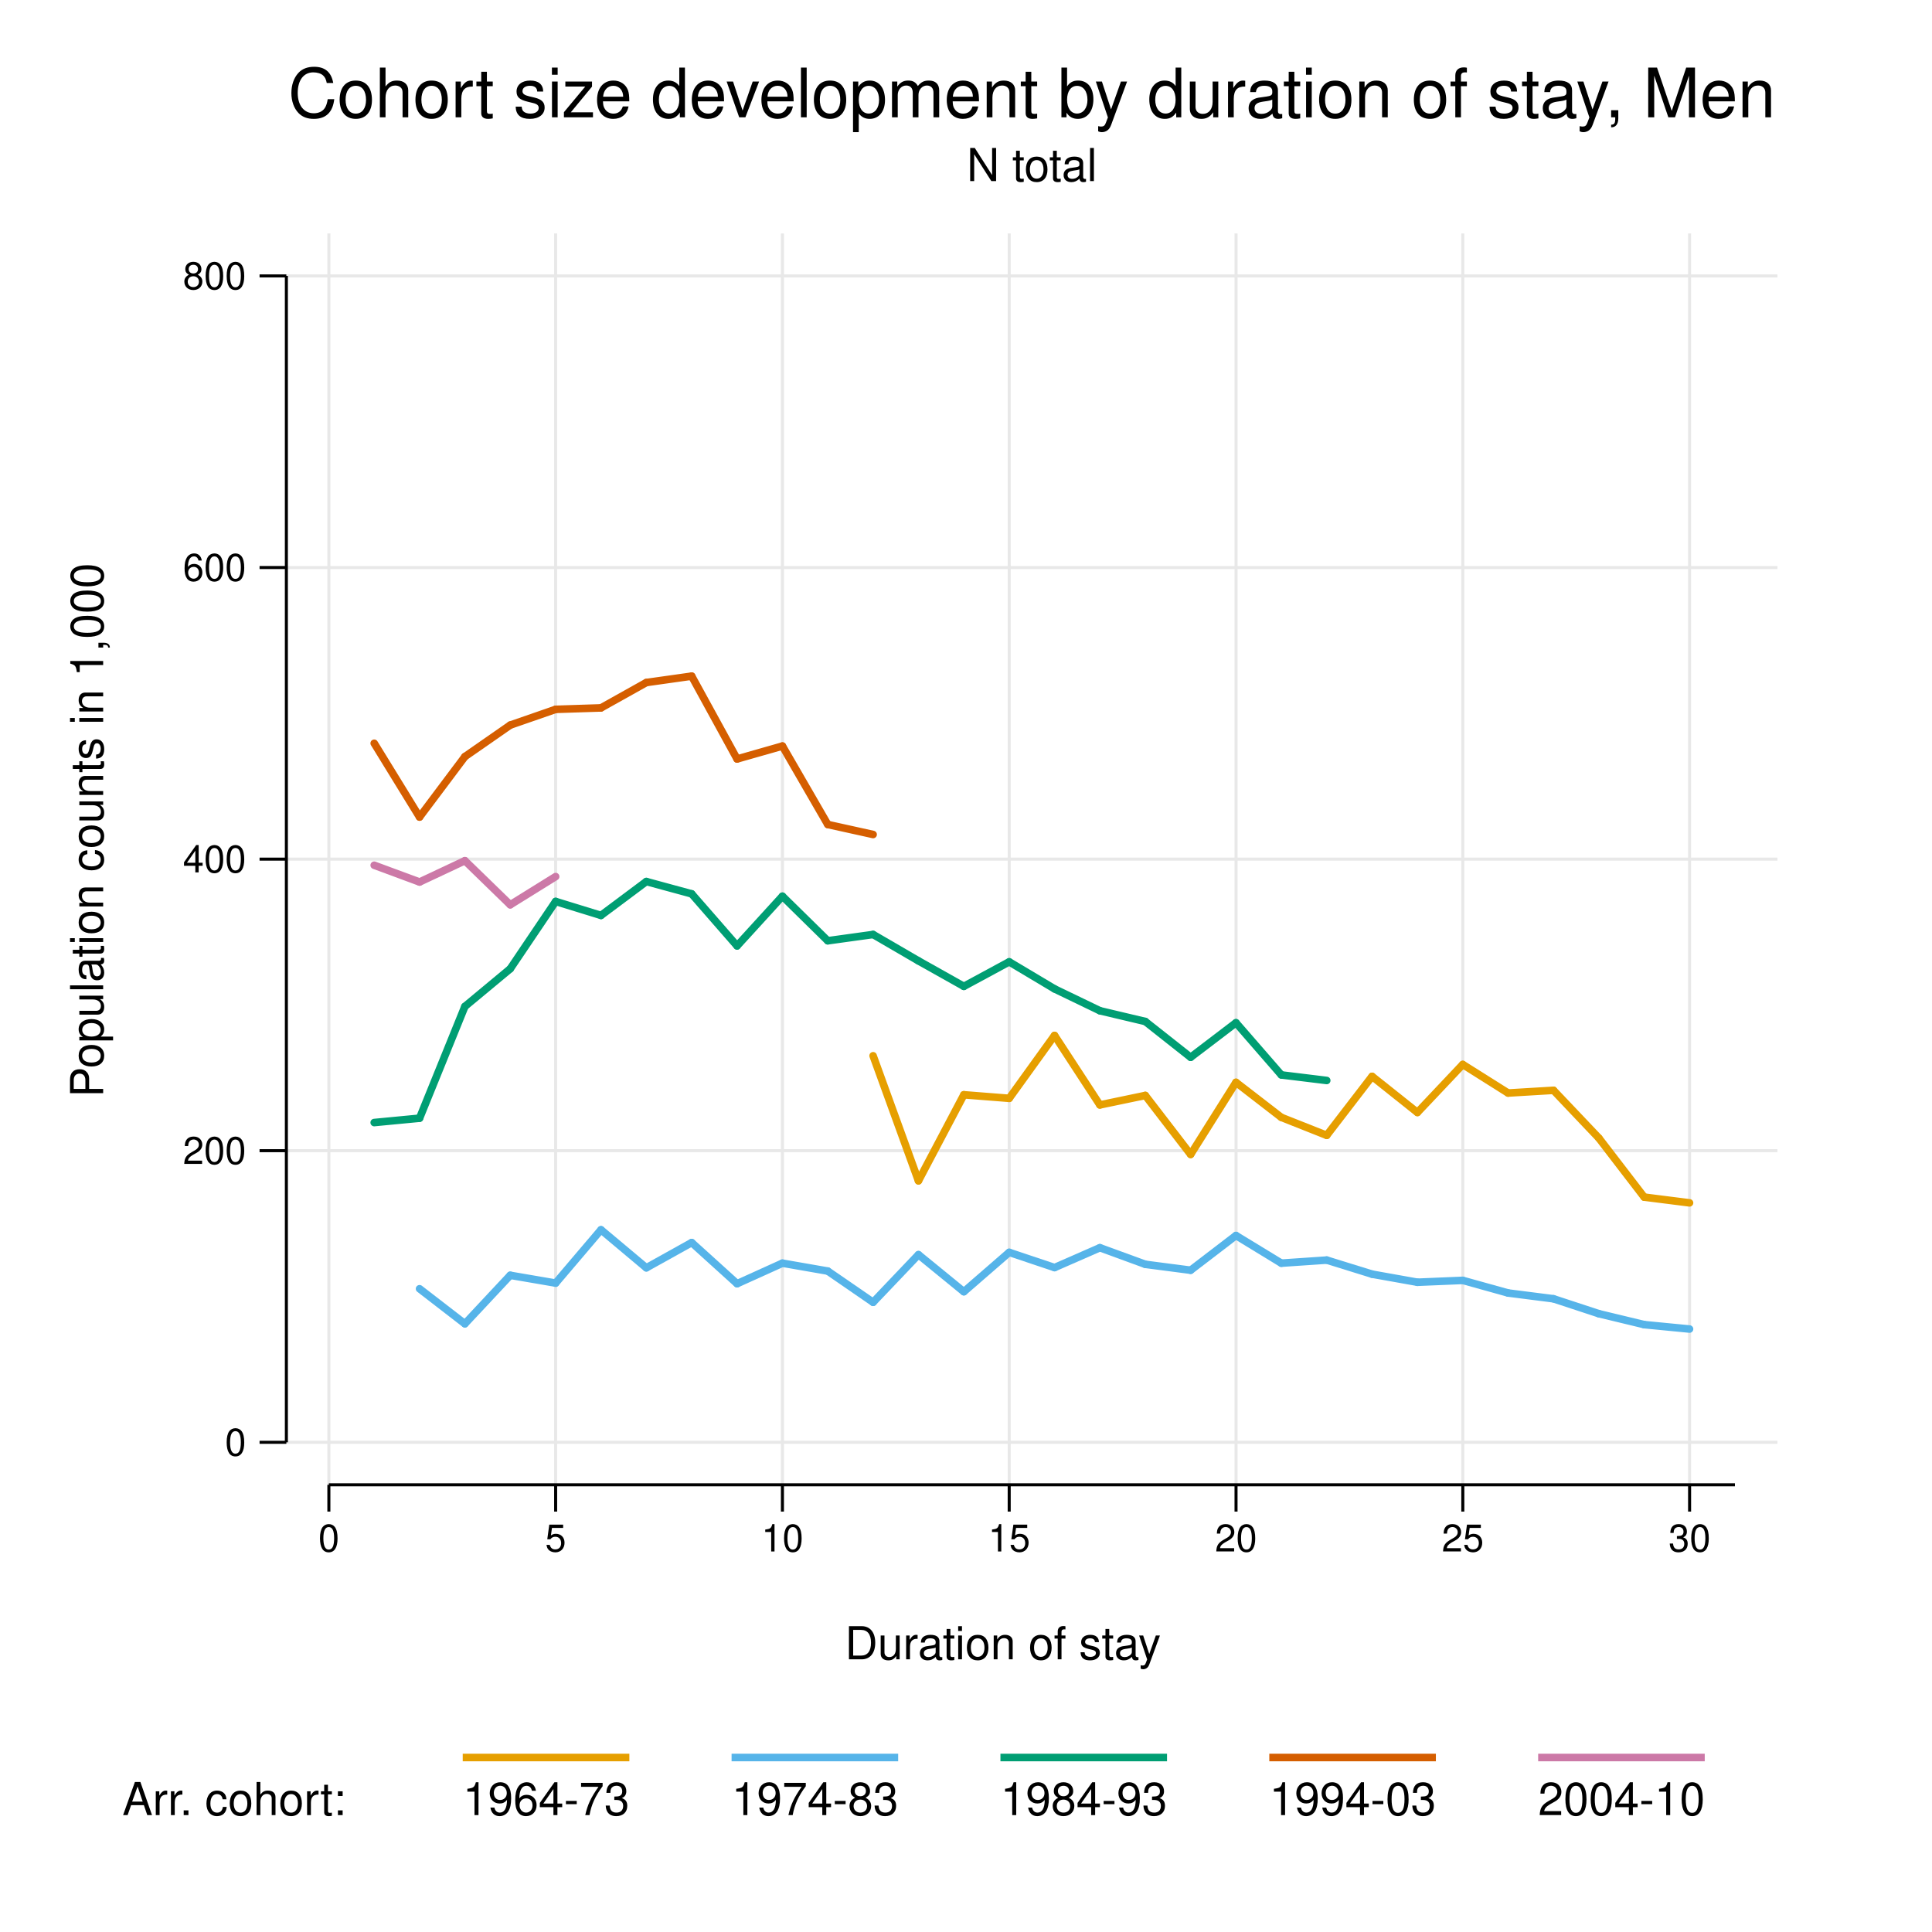
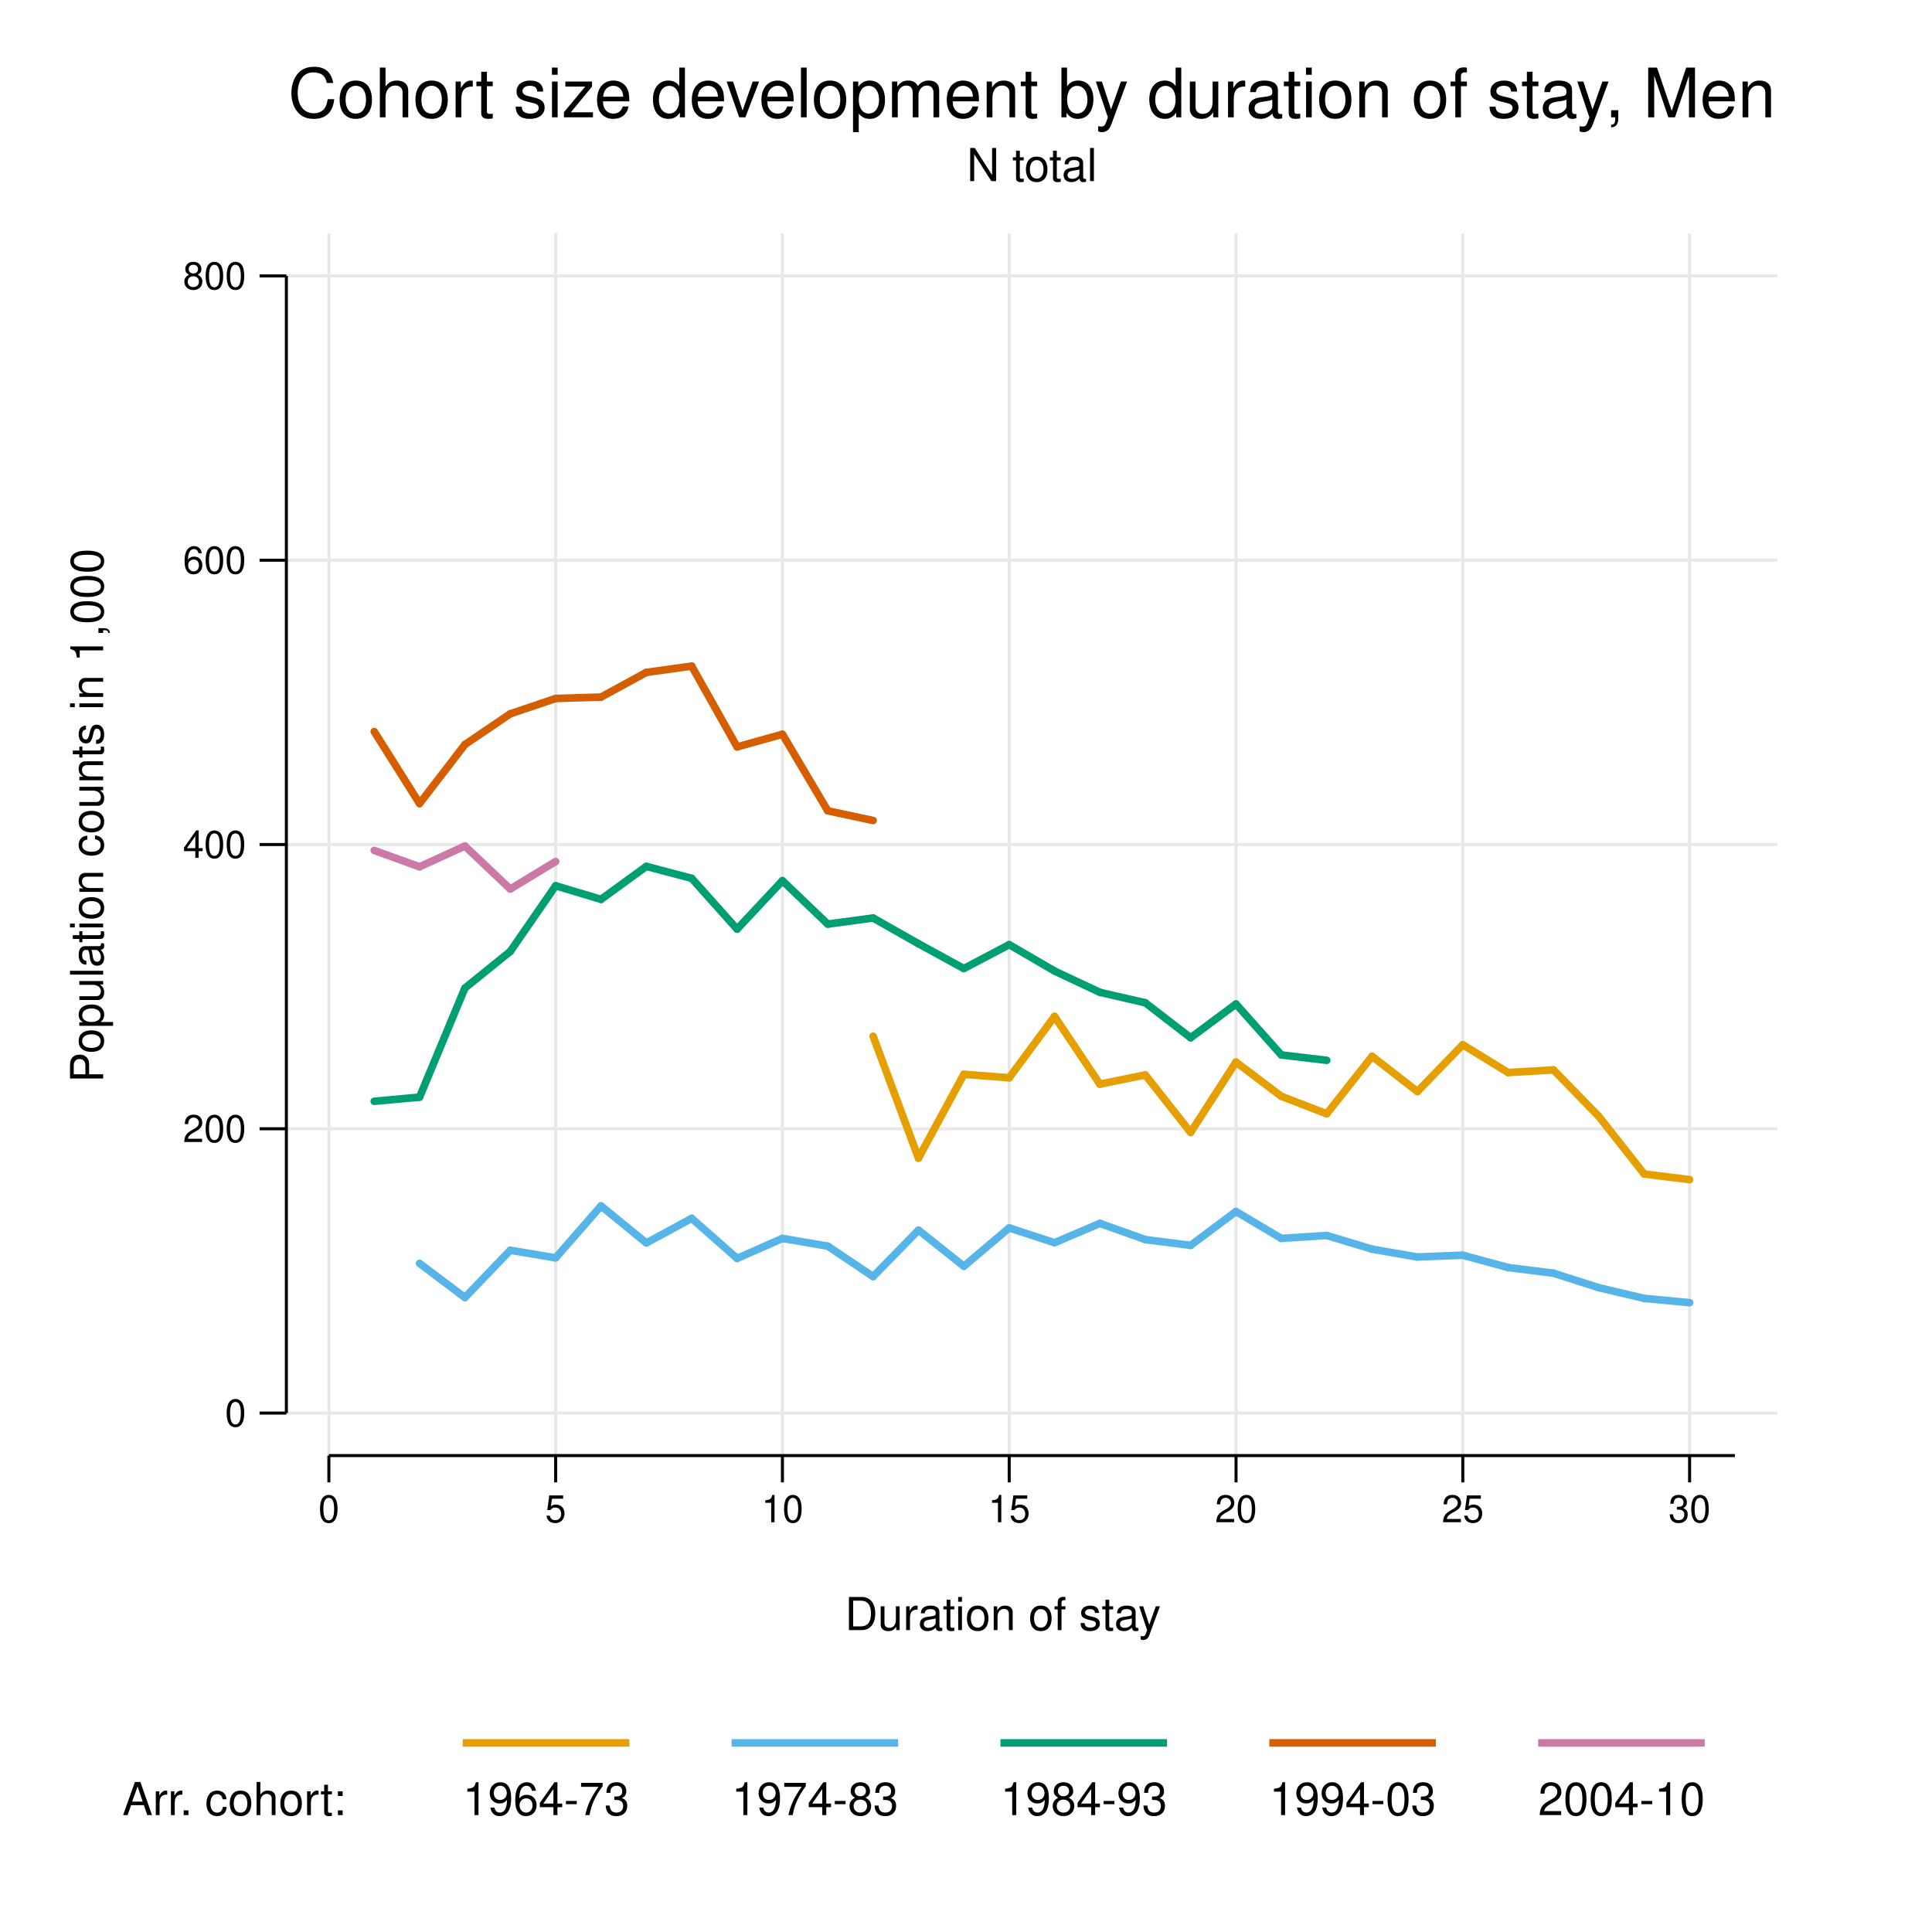
<svg xmlns="http://www.w3.org/2000/svg" version="1.1" width="3.54in" height="3.54in" viewBox="0 0 2551 2551">
  <rect x="0" y="0" width="2551" height="2551" style="fill:#FFFFFF;stroke:none" />
  <rect x="0.00" y="0.08" width="2551.00" height="2550.92" style="fill:#FFFFFF" />
  <rect x="2.55" y="2.63" width="2545.90" height="2545.82" style="fill:none;stroke:#FFFFFF;stroke-width:5.10" />
-   <line x1="378.12" y1="1904.40" x2="2346.91" y2="1904.40" style="stroke:#E8E8E8;stroke-width:4.00" />
-   <line x1="378.12" y1="1519.36" x2="2346.91" y2="1519.36" style="stroke:#E8E8E8;stroke-width:4.00" />
-   <line x1="378.12" y1="1134.40" x2="2346.91" y2="1134.40" style="stroke:#E8E8E8;stroke-width:4.00" />
-   <line x1="378.12" y1="749.36" x2="2346.91" y2="749.36" style="stroke:#E8E8E8;stroke-width:4.00" />
+   <line x1="378.12" y1="1865.82" x2="2346.91" y2="1865.82" style="stroke:#E8E8E8;stroke-width:4.00" />
+   <line x1="378.12" y1="1490.42" x2="2346.91" y2="1490.42" style="stroke:#E8E8E8;stroke-width:4.00" />
+   <line x1="378.12" y1="1115.11" x2="2346.91" y2="1115.11" style="stroke:#E8E8E8;stroke-width:4.00" />
+   <line x1="378.12" y1="739.71" x2="2346.91" y2="739.71" style="stroke:#E8E8E8;stroke-width:4.00" />
  <line x1="378.12" y1="364.31" x2="2346.91" y2="364.31" style="stroke:#E8E8E8;stroke-width:4.00" />
-   <line x1="434.24" y1="1960.52" x2="434.24" y2="308.19" style="stroke:#E8E8E8;stroke-width:4.00" />
-   <line x1="733.67" y1="1960.52" x2="733.67" y2="308.19" style="stroke:#E8E8E8;stroke-width:4.00" />
-   <line x1="1033.11" y1="1960.52" x2="1033.11" y2="308.19" style="stroke:#E8E8E8;stroke-width:4.00" />
-   <line x1="1332.54" y1="1960.52" x2="1332.54" y2="308.19" style="stroke:#E8E8E8;stroke-width:4.00" />
-   <line x1="1632.05" y1="1960.52" x2="1632.05" y2="308.19" style="stroke:#E8E8E8;stroke-width:4.00" />
-   <line x1="1931.49" y1="1960.52" x2="1931.49" y2="308.19" style="stroke:#E8E8E8;stroke-width:4.00" />
-   <line x1="2230.92" y1="1960.52" x2="2230.92" y2="308.19" style="stroke:#E8E8E8;stroke-width:4.00" />
-   <line x1="1152.85" y1="1394.04" x2="1212.72" y2="1559.14" stroke-linecap="round" style="stroke:#E69F00;stroke-width:10.00" />
-   <line x1="1212.72" y1="1559.14" x2="1272.67" y2="1445.54" stroke-linecap="round" style="stroke:#E69F00;stroke-width:10.00" />
-   <line x1="1272.67" y1="1445.54" x2="1332.54" y2="1450.24" stroke-linecap="round" style="stroke:#E69F00;stroke-width:10.00" />
-   <line x1="1332.54" y1="1450.24" x2="1392.41" y2="1367.18" stroke-linecap="round" style="stroke:#E69F00;stroke-width:10.00" />
-   <line x1="1392.41" y1="1367.18" x2="1452.28" y2="1458.93" stroke-linecap="round" style="stroke:#E69F00;stroke-width:10.00" />
-   <line x1="1452.28" y1="1458.93" x2="1512.23" y2="1446.42" stroke-linecap="round" style="stroke:#E69F00;stroke-width:10.00" />
-   <line x1="1512.23" y1="1446.42" x2="1572.10" y2="1524.30" stroke-linecap="round" style="stroke:#E69F00;stroke-width:10.00" />
-   <line x1="1572.10" y1="1524.30" x2="1631.97" y2="1429.12" stroke-linecap="round" style="stroke:#E69F00;stroke-width:10.00" />
-   <line x1="1631.97" y1="1429.12" x2="1691.84" y2="1475.35" stroke-linecap="round" style="stroke:#E69F00;stroke-width:10.00" />
-   <line x1="1691.84" y1="1475.35" x2="1751.79" y2="1499.11" stroke-linecap="round" style="stroke:#E69F00;stroke-width:10.00" />
-   <line x1="1751.79" y1="1499.11" x2="1811.67" y2="1421.23" stroke-linecap="round" style="stroke:#E69F00;stroke-width:10.00" />
-   <line x1="1811.67" y1="1421.23" x2="1871.54" y2="1468.90" stroke-linecap="round" style="stroke:#E69F00;stroke-width:10.00" />
-   <line x1="1871.54" y1="1468.90" x2="1931.41" y2="1405.52" stroke-linecap="round" style="stroke:#E69F00;stroke-width:10.00" />
-   <line x1="1931.41" y1="1405.52" x2="1991.28" y2="1443.23" stroke-linecap="round" style="stroke:#E69F00;stroke-width:10.00" />
-   <line x1="1991.28" y1="1443.23" x2="2051.23" y2="1439.64" stroke-linecap="round" style="stroke:#E69F00;stroke-width:10.00" />
-   <line x1="2051.23" y1="1439.64" x2="2111.10" y2="1502.70" stroke-linecap="round" style="stroke:#E69F00;stroke-width:10.00" />
-   <line x1="2111.10" y1="1502.70" x2="2170.97" y2="1580.66" stroke-linecap="round" style="stroke:#E69F00;stroke-width:10.00" />
-   <line x1="2170.97" y1="1580.66" x2="2230.84" y2="1588.24" stroke-linecap="round" style="stroke:#E69F00;stroke-width:10.00" />
-   <line x1="553.98" y1="1701.68" x2="613.85" y2="1747.91" stroke-linecap="round" style="stroke:#56B4E9;stroke-width:10.00" />
-   <line x1="613.85" y1="1747.91" x2="673.72" y2="1683.90" stroke-linecap="round" style="stroke:#56B4E9;stroke-width:10.00" />
-   <line x1="673.72" y1="1683.90" x2="733.67" y2="1694.18" stroke-linecap="round" style="stroke:#56B4E9;stroke-width:10.00" />
-   <line x1="733.67" y1="1694.18" x2="793.55" y2="1623.79" stroke-linecap="round" style="stroke:#56B4E9;stroke-width:10.00" />
-   <line x1="793.55" y1="1623.79" x2="853.42" y2="1674.01" stroke-linecap="round" style="stroke:#56B4E9;stroke-width:10.00" />
-   <line x1="853.42" y1="1674.01" x2="913.29" y2="1640.69" stroke-linecap="round" style="stroke:#56B4E9;stroke-width:10.00" />
-   <line x1="913.29" y1="1640.69" x2="973.24" y2="1694.98" stroke-linecap="round" style="stroke:#56B4E9;stroke-width:10.00" />
-   <line x1="973.24" y1="1694.98" x2="1033.11" y2="1667.88" stroke-linecap="round" style="stroke:#56B4E9;stroke-width:10.00" />
-   <line x1="1033.11" y1="1667.88" x2="1092.98" y2="1678.32" stroke-linecap="round" style="stroke:#56B4E9;stroke-width:10.00" />
-   <line x1="1092.98" y1="1678.32" x2="1152.85" y2="1719.53" stroke-linecap="round" style="stroke:#56B4E9;stroke-width:10.00" />
-   <line x1="1152.85" y1="1719.53" x2="1212.72" y2="1656.64" stroke-linecap="round" style="stroke:#56B4E9;stroke-width:10.00" />
-   <line x1="1212.72" y1="1656.64" x2="1272.67" y2="1705.58" stroke-linecap="round" style="stroke:#56B4E9;stroke-width:10.00" />
-   <line x1="1272.67" y1="1705.58" x2="1332.54" y2="1653.61" stroke-linecap="round" style="stroke:#56B4E9;stroke-width:10.00" />
-   <line x1="1332.54" y1="1653.61" x2="1392.41" y2="1673.70" stroke-linecap="round" style="stroke:#56B4E9;stroke-width:10.00" />
-   <line x1="1392.41" y1="1673.70" x2="1452.28" y2="1647.47" stroke-linecap="round" style="stroke:#56B4E9;stroke-width:10.00" />
-   <line x1="1452.28" y1="1647.47" x2="1512.23" y2="1669.39" stroke-linecap="round" style="stroke:#56B4E9;stroke-width:10.00" />
-   <line x1="1512.23" y1="1669.39" x2="1572.10" y2="1677.20" stroke-linecap="round" style="stroke:#56B4E9;stroke-width:10.00" />
-   <line x1="1572.10" y1="1677.20" x2="1631.97" y2="1631.36" stroke-linecap="round" style="stroke:#56B4E9;stroke-width:10.00" />
-   <line x1="1631.97" y1="1631.36" x2="1691.84" y2="1667.88" stroke-linecap="round" style="stroke:#56B4E9;stroke-width:10.00" />
-   <line x1="1691.84" y1="1667.88" x2="1751.79" y2="1663.81" stroke-linecap="round" style="stroke:#56B4E9;stroke-width:10.00" />
-   <line x1="1751.79" y1="1663.81" x2="1811.67" y2="1682.38" stroke-linecap="round" style="stroke:#56B4E9;stroke-width:10.00" />
-   <line x1="1811.67" y1="1682.38" x2="1871.54" y2="1693.07" stroke-linecap="round" style="stroke:#56B4E9;stroke-width:10.00" />
-   <line x1="1871.54" y1="1693.07" x2="1931.41" y2="1690.60" stroke-linecap="round" style="stroke:#56B4E9;stroke-width:10.00" />
-   <line x1="1931.41" y1="1690.60" x2="1991.28" y2="1707.26" stroke-linecap="round" style="stroke:#56B4E9;stroke-width:10.00" />
-   <line x1="1991.28" y1="1707.26" x2="2051.23" y2="1714.91" stroke-linecap="round" style="stroke:#56B4E9;stroke-width:10.00" />
-   <line x1="2051.23" y1="1714.91" x2="2111.10" y2="1734.60" stroke-linecap="round" style="stroke:#56B4E9;stroke-width:10.00" />
-   <line x1="2111.10" y1="1734.60" x2="2170.97" y2="1749.03" stroke-linecap="round" style="stroke:#56B4E9;stroke-width:10.00" />
-   <line x1="2170.97" y1="1749.03" x2="2230.84" y2="1754.85" stroke-linecap="round" style="stroke:#56B4E9;stroke-width:10.00" />
-   <line x1="494.11" y1="1482.21" x2="553.98" y2="1476.47" stroke-linecap="round" style="stroke:#009E73;stroke-width:10.00" />
-   <line x1="553.98" y1="1476.47" x2="613.85" y2="1328.91" stroke-linecap="round" style="stroke:#009E73;stroke-width:10.00" />
-   <line x1="613.85" y1="1328.91" x2="673.72" y2="1279.17" stroke-linecap="round" style="stroke:#009E73;stroke-width:10.00" />
-   <line x1="673.72" y1="1279.17" x2="733.67" y2="1190.28" stroke-linecap="round" style="stroke:#009E73;stroke-width:10.00" />
-   <line x1="733.67" y1="1190.28" x2="793.55" y2="1208.70" stroke-linecap="round" style="stroke:#009E73;stroke-width:10.00" />
-   <line x1="793.55" y1="1208.70" x2="853.42" y2="1163.97" stroke-linecap="round" style="stroke:#009E73;stroke-width:10.00" />
-   <line x1="853.42" y1="1163.97" x2="913.29" y2="1180.24" stroke-linecap="round" style="stroke:#009E73;stroke-width:10.00" />
-   <line x1="913.29" y1="1180.24" x2="973.24" y2="1248.95" stroke-linecap="round" style="stroke:#009E73;stroke-width:10.00" />
-   <line x1="973.24" y1="1248.95" x2="1033.11" y2="1183.35" stroke-linecap="round" style="stroke:#009E73;stroke-width:10.00" />
-   <line x1="1033.11" y1="1183.35" x2="1092.98" y2="1242.18" stroke-linecap="round" style="stroke:#009E73;stroke-width:10.00" />
-   <line x1="1092.98" y1="1242.18" x2="1152.85" y2="1233.89" stroke-linecap="round" style="stroke:#009E73;stroke-width:10.00" />
-   <line x1="1152.85" y1="1233.89" x2="1212.72" y2="1268.72" stroke-linecap="round" style="stroke:#009E73;stroke-width:10.00" />
-   <line x1="1212.72" y1="1268.72" x2="1272.67" y2="1302.37" stroke-linecap="round" style="stroke:#009E73;stroke-width:10.00" />
-   <line x1="1272.67" y1="1302.37" x2="1332.54" y2="1270.00" stroke-linecap="round" style="stroke:#009E73;stroke-width:10.00" />
-   <line x1="1332.54" y1="1270.00" x2="1392.41" y2="1305.71" stroke-linecap="round" style="stroke:#009E73;stroke-width:10.00" />
-   <line x1="1392.41" y1="1305.71" x2="1452.28" y2="1334.57" stroke-linecap="round" style="stroke:#009E73;stroke-width:10.00" />
-   <line x1="1452.28" y1="1334.57" x2="1512.23" y2="1348.76" stroke-linecap="round" style="stroke:#009E73;stroke-width:10.00" />
-   <line x1="1512.23" y1="1348.76" x2="1572.10" y2="1396.03" stroke-linecap="round" style="stroke:#009E73;stroke-width:10.00" />
-   <line x1="1572.10" y1="1396.03" x2="1631.97" y2="1350.44" stroke-linecap="round" style="stroke:#009E73;stroke-width:10.00" />
-   <line x1="1631.97" y1="1350.44" x2="1691.84" y2="1419.31" stroke-linecap="round" style="stroke:#009E73;stroke-width:10.00" />
-   <line x1="1691.84" y1="1419.31" x2="1751.79" y2="1426.65" stroke-linecap="round" style="stroke:#009E73;stroke-width:10.00" />
-   <line x1="494.11" y1="981.42" x2="553.98" y2="1078.83" stroke-linecap="round" style="stroke:#D55E00;stroke-width:10.00" />
-   <line x1="553.98" y1="1078.83" x2="613.85" y2="999.04" stroke-linecap="round" style="stroke:#D55E00;stroke-width:10.00" />
-   <line x1="613.85" y1="999.04" x2="673.72" y2="957.42" stroke-linecap="round" style="stroke:#D55E00;stroke-width:10.00" />
-   <line x1="673.72" y1="957.42" x2="733.67" y2="936.62" stroke-linecap="round" style="stroke:#D55E00;stroke-width:10.00" />
-   <line x1="733.67" y1="936.62" x2="793.55" y2="934.70" stroke-linecap="round" style="stroke:#D55E00;stroke-width:10.00" />
-   <line x1="793.55" y1="934.70" x2="853.42" y2="901.22" stroke-linecap="round" style="stroke:#D55E00;stroke-width:10.00" />
-   <line x1="853.42" y1="901.22" x2="913.29" y2="892.77" stroke-linecap="round" style="stroke:#D55E00;stroke-width:10.00" />
-   <line x1="913.29" y1="892.77" x2="973.24" y2="1002.14" stroke-linecap="round" style="stroke:#D55E00;stroke-width:10.00" />
-   <line x1="973.24" y1="1002.14" x2="1033.11" y2="985.08" stroke-linecap="round" style="stroke:#D55E00;stroke-width:10.00" />
-   <line x1="1033.11" y1="985.08" x2="1092.98" y2="1088.64" stroke-linecap="round" style="stroke:#D55E00;stroke-width:10.00" />
-   <line x1="1092.98" y1="1088.64" x2="1152.85" y2="1101.87" stroke-linecap="round" style="stroke:#D55E00;stroke-width:10.00" />
-   <line x1="494.11" y1="1142.45" x2="553.98" y2="1164.61" stroke-linecap="round" style="stroke:#CC79A7;stroke-width:10.00" />
-   <line x1="553.98" y1="1164.61" x2="613.85" y2="1136.47" stroke-linecap="round" style="stroke:#CC79A7;stroke-width:10.00" />
-   <line x1="613.85" y1="1136.47" x2="673.72" y2="1194.67" stroke-linecap="round" style="stroke:#CC79A7;stroke-width:10.00" />
-   <line x1="673.72" y1="1194.67" x2="733.67" y2="1157.44" stroke-linecap="round" style="stroke:#CC79A7;stroke-width:10.00" />
-   <line x1="378.12" y1="1904.40" x2="342.72" y2="1904.40" style="stroke:#000000;stroke-width:4.00" />
-   <text x="324.94" y="1921.92" style="font-family:'Helvetica';font-size:49.99px;fill:#000000" text-anchor="end">0</text>
-   <line x1="378.12" y1="1519.36" x2="342.72" y2="1519.36" style="stroke:#000000;stroke-width:4.00" />
-   <text x="324.94" y="1536.87" style="font-family:'Helvetica';font-size:49.99px;fill:#000000" text-anchor="end">200</text>
-   <line x1="378.12" y1="1134.40" x2="342.72" y2="1134.40" style="stroke:#000000;stroke-width:4.00" />
-   <text x="324.94" y="1151.91" style="font-family:'Helvetica';font-size:49.99px;fill:#000000" text-anchor="end">400</text>
-   <line x1="378.12" y1="749.36" x2="342.72" y2="749.36" style="stroke:#000000;stroke-width:4.00" />
-   <text x="324.94" y="766.87" style="font-family:'Helvetica';font-size:49.99px;fill:#000000" text-anchor="end">600</text>
+   <line x1="434.24" y1="1921.94" x2="434.24" y2="308.19" style="stroke:#E8E8E8;stroke-width:4.00" />
+   <line x1="733.67" y1="1921.94" x2="733.67" y2="308.19" style="stroke:#E8E8E8;stroke-width:4.00" />
+   <line x1="1033.11" y1="1921.94" x2="1033.11" y2="308.19" style="stroke:#E8E8E8;stroke-width:4.00" />
+   <line x1="1332.54" y1="1921.94" x2="1332.54" y2="308.19" style="stroke:#E8E8E8;stroke-width:4.00" />
+   <line x1="1632.05" y1="1921.94" x2="1632.05" y2="308.19" style="stroke:#E8E8E8;stroke-width:4.00" />
+   <line x1="1931.49" y1="1921.94" x2="1931.49" y2="308.19" style="stroke:#E8E8E8;stroke-width:4.00" />
+   <line x1="2230.92" y1="1921.94" x2="2230.92" y2="308.19" style="stroke:#E8E8E8;stroke-width:4.00" />
+   <line x1="1152.85" y1="1368.21" x2="1212.72" y2="1529.17" stroke-linecap="round" style="stroke:#E69F00;stroke-width:10.00" />
+   <line x1="1212.72" y1="1529.17" x2="1272.67" y2="1418.52" stroke-linecap="round" style="stroke:#E69F00;stroke-width:10.00" />
+   <line x1="1272.67" y1="1418.52" x2="1332.54" y2="1423.06" stroke-linecap="round" style="stroke:#E69F00;stroke-width:10.00" />
+   <line x1="1332.54" y1="1423.06" x2="1392.41" y2="1342.07" stroke-linecap="round" style="stroke:#E69F00;stroke-width:10.00" />
+   <line x1="1392.41" y1="1342.07" x2="1452.28" y2="1431.51" stroke-linecap="round" style="stroke:#E69F00;stroke-width:10.00" />
+   <line x1="1452.28" y1="1431.51" x2="1512.23" y2="1419.31" stroke-linecap="round" style="stroke:#E69F00;stroke-width:10.00" />
+   <line x1="1512.23" y1="1419.31" x2="1572.10" y2="1495.20" stroke-linecap="round" style="stroke:#E69F00;stroke-width:10.00" />
+   <line x1="1572.10" y1="1495.20" x2="1631.97" y2="1402.41" stroke-linecap="round" style="stroke:#E69F00;stroke-width:10.00" />
+   <line x1="1631.97" y1="1402.41" x2="1691.84" y2="1447.53" stroke-linecap="round" style="stroke:#E69F00;stroke-width:10.00" />
+   <line x1="1691.84" y1="1447.53" x2="1751.79" y2="1470.65" stroke-linecap="round" style="stroke:#E69F00;stroke-width:10.00" />
+   <line x1="1751.79" y1="1470.65" x2="1811.67" y2="1394.76" stroke-linecap="round" style="stroke:#E69F00;stroke-width:10.00" />
+   <line x1="1811.67" y1="1394.76" x2="1871.54" y2="1441.24" stroke-linecap="round" style="stroke:#E69F00;stroke-width:10.00" />
+   <line x1="1871.54" y1="1441.24" x2="1931.41" y2="1379.45" stroke-linecap="round" style="stroke:#E69F00;stroke-width:10.00" />
+   <line x1="1931.41" y1="1379.45" x2="1991.28" y2="1416.20" stroke-linecap="round" style="stroke:#E69F00;stroke-width:10.00" />
+   <line x1="1991.28" y1="1416.20" x2="2051.23" y2="1412.70" stroke-linecap="round" style="stroke:#E69F00;stroke-width:10.00" />
+   <line x1="2051.23" y1="1412.70" x2="2111.10" y2="1474.16" stroke-linecap="round" style="stroke:#E69F00;stroke-width:10.00" />
+   <line x1="2111.10" y1="1474.16" x2="2170.97" y2="1550.13" stroke-linecap="round" style="stroke:#E69F00;stroke-width:10.00" />
+   <line x1="2170.97" y1="1550.13" x2="2230.84" y2="1557.54" stroke-linecap="round" style="stroke:#E69F00;stroke-width:10.00" />
+   <line x1="553.98" y1="1668.19" x2="613.85" y2="1713.24" stroke-linecap="round" style="stroke:#56B4E9;stroke-width:10.00" />
+   <line x1="613.85" y1="1713.24" x2="673.72" y2="1650.82" stroke-linecap="round" style="stroke:#56B4E9;stroke-width:10.00" />
+   <line x1="673.72" y1="1650.82" x2="733.67" y2="1660.86" stroke-linecap="round" style="stroke:#56B4E9;stroke-width:10.00" />
+   <line x1="733.67" y1="1660.86" x2="793.55" y2="1592.30" stroke-linecap="round" style="stroke:#56B4E9;stroke-width:10.00" />
+   <line x1="793.55" y1="1592.30" x2="853.42" y2="1641.17" stroke-linecap="round" style="stroke:#56B4E9;stroke-width:10.00" />
+   <line x1="853.42" y1="1641.17" x2="913.29" y2="1608.72" stroke-linecap="round" style="stroke:#56B4E9;stroke-width:10.00" />
+   <line x1="913.29" y1="1608.72" x2="973.24" y2="1661.58" stroke-linecap="round" style="stroke:#56B4E9;stroke-width:10.00" />
+   <line x1="973.24" y1="1661.58" x2="1033.11" y2="1635.19" stroke-linecap="round" style="stroke:#56B4E9;stroke-width:10.00" />
+   <line x1="1033.11" y1="1635.19" x2="1092.98" y2="1645.39" stroke-linecap="round" style="stroke:#56B4E9;stroke-width:10.00" />
+   <line x1="1092.98" y1="1645.39" x2="1152.85" y2="1685.57" stroke-linecap="round" style="stroke:#56B4E9;stroke-width:10.00" />
+   <line x1="1152.85" y1="1685.57" x2="1212.72" y2="1624.27" stroke-linecap="round" style="stroke:#56B4E9;stroke-width:10.00" />
+   <line x1="1212.72" y1="1624.27" x2="1272.67" y2="1671.94" stroke-linecap="round" style="stroke:#56B4E9;stroke-width:10.00" />
+   <line x1="1272.67" y1="1671.94" x2="1332.54" y2="1621.32" stroke-linecap="round" style="stroke:#56B4E9;stroke-width:10.00" />
+   <line x1="1332.54" y1="1621.32" x2="1392.41" y2="1640.85" stroke-linecap="round" style="stroke:#56B4E9;stroke-width:10.00" />
+   <line x1="1392.41" y1="1640.85" x2="1452.28" y2="1615.34" stroke-linecap="round" style="stroke:#56B4E9;stroke-width:10.00" />
+   <line x1="1452.28" y1="1615.34" x2="1512.23" y2="1636.71" stroke-linecap="round" style="stroke:#56B4E9;stroke-width:10.00" />
+   <line x1="1512.23" y1="1636.71" x2="1572.10" y2="1644.36" stroke-linecap="round" style="stroke:#56B4E9;stroke-width:10.00" />
+   <line x1="1572.10" y1="1644.36" x2="1631.97" y2="1599.64" stroke-linecap="round" style="stroke:#56B4E9;stroke-width:10.00" />
+   <line x1="1631.97" y1="1599.64" x2="1691.84" y2="1635.19" stroke-linecap="round" style="stroke:#56B4E9;stroke-width:10.00" />
+   <line x1="1691.84" y1="1635.19" x2="1751.79" y2="1631.28" stroke-linecap="round" style="stroke:#56B4E9;stroke-width:10.00" />
+   <line x1="1751.79" y1="1631.28" x2="1811.67" y2="1649.38" stroke-linecap="round" style="stroke:#56B4E9;stroke-width:10.00" />
+   <line x1="1811.67" y1="1649.38" x2="1871.54" y2="1659.74" stroke-linecap="round" style="stroke:#56B4E9;stroke-width:10.00" />
+   <line x1="1871.54" y1="1659.74" x2="1931.41" y2="1657.35" stroke-linecap="round" style="stroke:#56B4E9;stroke-width:10.00" />
+   <line x1="1931.41" y1="1657.35" x2="1991.28" y2="1673.62" stroke-linecap="round" style="stroke:#56B4E9;stroke-width:10.00" />
+   <line x1="1991.28" y1="1673.62" x2="2051.23" y2="1681.11" stroke-linecap="round" style="stroke:#56B4E9;stroke-width:10.00" />
+   <line x1="2051.23" y1="1681.11" x2="2111.10" y2="1700.24" stroke-linecap="round" style="stroke:#56B4E9;stroke-width:10.00" />
+   <line x1="2111.10" y1="1700.24" x2="2170.97" y2="1714.35" stroke-linecap="round" style="stroke:#56B4E9;stroke-width:10.00" />
+   <line x1="2170.97" y1="1714.35" x2="2230.84" y2="1720.01" stroke-linecap="round" style="stroke:#56B4E9;stroke-width:10.00" />
+   <line x1="494.11" y1="1454.15" x2="553.98" y2="1448.65" stroke-linecap="round" style="stroke:#009E73;stroke-width:10.00" />
+   <line x1="553.98" y1="1448.65" x2="613.85" y2="1304.68" stroke-linecap="round" style="stroke:#009E73;stroke-width:10.00" />
+   <line x1="613.85" y1="1304.68" x2="673.72" y2="1256.29" stroke-linecap="round" style="stroke:#009E73;stroke-width:10.00" />
+   <line x1="673.72" y1="1256.29" x2="733.67" y2="1169.55" stroke-linecap="round" style="stroke:#009E73;stroke-width:10.00" />
+   <line x1="733.67" y1="1169.55" x2="793.55" y2="1187.49" stroke-linecap="round" style="stroke:#009E73;stroke-width:10.00" />
+   <line x1="793.55" y1="1187.49" x2="853.42" y2="1143.96" stroke-linecap="round" style="stroke:#009E73;stroke-width:10.00" />
+   <line x1="853.42" y1="1143.96" x2="913.29" y2="1159.75" stroke-linecap="round" style="stroke:#009E73;stroke-width:10.00" />
+   <line x1="913.29" y1="1159.75" x2="973.24" y2="1226.79" stroke-linecap="round" style="stroke:#009E73;stroke-width:10.00" />
+   <line x1="973.24" y1="1226.79" x2="1033.11" y2="1162.86" stroke-linecap="round" style="stroke:#009E73;stroke-width:10.00" />
+   <line x1="1033.11" y1="1162.86" x2="1092.98" y2="1220.18" stroke-linecap="round" style="stroke:#009E73;stroke-width:10.00" />
+   <line x1="1092.98" y1="1220.18" x2="1152.85" y2="1212.12" stroke-linecap="round" style="stroke:#009E73;stroke-width:10.00" />
+   <line x1="1152.85" y1="1212.12" x2="1212.72" y2="1246.08" stroke-linecap="round" style="stroke:#009E73;stroke-width:10.00" />
+   <line x1="1212.72" y1="1246.08" x2="1272.67" y2="1278.85" stroke-linecap="round" style="stroke:#009E73;stroke-width:10.00" />
+   <line x1="1272.67" y1="1278.85" x2="1332.54" y2="1247.28" stroke-linecap="round" style="stroke:#009E73;stroke-width:10.00" />
+   <line x1="1332.54" y1="1247.28" x2="1392.41" y2="1282.12" stroke-linecap="round" style="stroke:#009E73;stroke-width:10.00" />
+   <line x1="1392.41" y1="1282.12" x2="1452.28" y2="1310.26" stroke-linecap="round" style="stroke:#009E73;stroke-width:10.00" />
+   <line x1="1452.28" y1="1310.26" x2="1512.23" y2="1324.05" stroke-linecap="round" style="stroke:#009E73;stroke-width:10.00" />
+   <line x1="1512.23" y1="1324.05" x2="1572.10" y2="1370.21" stroke-linecap="round" style="stroke:#009E73;stroke-width:10.00" />
+   <line x1="1572.10" y1="1370.21" x2="1631.97" y2="1325.72" stroke-linecap="round" style="stroke:#009E73;stroke-width:10.00" />
+   <line x1="1631.97" y1="1325.72" x2="1691.84" y2="1392.93" stroke-linecap="round" style="stroke:#009E73;stroke-width:10.00" />
+   <line x1="1691.84" y1="1392.93" x2="1751.79" y2="1400.02" stroke-linecap="round" style="stroke:#009E73;stroke-width:10.00" />
+   <line x1="494.11" y1="965.95" x2="553.98" y2="1060.98" stroke-linecap="round" style="stroke:#D55E00;stroke-width:10.00" />
+   <line x1="553.98" y1="1060.98" x2="613.85" y2="983.09" stroke-linecap="round" style="stroke:#D55E00;stroke-width:10.00" />
+   <line x1="613.85" y1="983.09" x2="673.72" y2="942.51" stroke-linecap="round" style="stroke:#D55E00;stroke-width:10.00" />
+   <line x1="673.72" y1="942.51" x2="733.67" y2="922.27" stroke-linecap="round" style="stroke:#D55E00;stroke-width:10.00" />
+   <line x1="733.67" y1="922.27" x2="793.55" y2="920.43" stroke-linecap="round" style="stroke:#D55E00;stroke-width:10.00" />
+   <line x1="793.55" y1="920.43" x2="853.42" y2="887.83" stroke-linecap="round" style="stroke:#D55E00;stroke-width:10.00" />
+   <line x1="853.42" y1="887.83" x2="913.29" y2="879.54" stroke-linecap="round" style="stroke:#D55E00;stroke-width:10.00" />
+   <line x1="913.29" y1="879.54" x2="973.24" y2="986.20" stroke-linecap="round" style="stroke:#D55E00;stroke-width:10.00" />
+   <line x1="973.24" y1="986.20" x2="1033.11" y2="969.54" stroke-linecap="round" style="stroke:#D55E00;stroke-width:10.00" />
+   <line x1="1033.11" y1="969.54" x2="1092.98" y2="1070.54" stroke-linecap="round" style="stroke:#D55E00;stroke-width:10.00" />
+   <line x1="1092.98" y1="1070.54" x2="1152.85" y2="1083.38" stroke-linecap="round" style="stroke:#D55E00;stroke-width:10.00" />
+   <line x1="494.11" y1="1122.92" x2="553.98" y2="1144.52" stroke-linecap="round" style="stroke:#CC79A7;stroke-width:10.00" />
+   <line x1="553.98" y1="1144.52" x2="613.85" y2="1117.10" stroke-linecap="round" style="stroke:#CC79A7;stroke-width:10.00" />
+   <line x1="613.85" y1="1117.10" x2="673.72" y2="1173.86" stroke-linecap="round" style="stroke:#CC79A7;stroke-width:10.00" />
+   <line x1="673.72" y1="1173.86" x2="733.67" y2="1137.51" stroke-linecap="round" style="stroke:#CC79A7;stroke-width:10.00" />
+   <line x1="378.12" y1="1865.82" x2="342.72" y2="1865.82" style="stroke:#000000;stroke-width:4.00" />
+   <text x="324.94" y="1883.33" style="font-family:'Helvetica';font-size:49.99px;fill:#000000" text-anchor="end">0</text>
+   <line x1="378.12" y1="1490.42" x2="342.72" y2="1490.42" style="stroke:#000000;stroke-width:4.00" />
+   <text x="324.94" y="1507.94" style="font-family:'Helvetica';font-size:49.99px;fill:#000000" text-anchor="end">200</text>
+   <line x1="378.12" y1="1115.11" x2="342.72" y2="1115.11" style="stroke:#000000;stroke-width:4.00" />
+   <text x="324.94" y="1132.62" style="font-family:'Helvetica';font-size:49.99px;fill:#000000" text-anchor="end">400</text>
+   <line x1="378.12" y1="739.71" x2="342.72" y2="739.71" style="stroke:#000000;stroke-width:4.00" />
+   <text x="324.94" y="757.22" style="font-family:'Helvetica';font-size:49.99px;fill:#000000" text-anchor="end">600</text>
  <line x1="378.12" y1="364.31" x2="342.72" y2="364.31" style="stroke:#000000;stroke-width:4.00" />
  <text x="324.94" y="381.83" style="font-family:'Helvetica';font-size:49.99px;fill:#000000" text-anchor="end">800</text>
-   <line x1="378.12" y1="1904.40" x2="378.12" y2="364.31" style="stroke:#000000;stroke-width:4.00" />
-   <text x="136.21" y="1096.13" style="font-family:'Helvetica';font-size:60.03px;fill:#000000" transform="rotate(-90 136.21,1096.13)" text-anchor="middle">Population counts in 1,000</text>
-   <line x1="434.24" y1="1960.52" x2="434.24" y2="1995.92" style="stroke:#000000;stroke-width:4.00" />
-   <text x="434.24" y="2048.56" style="font-family:'Helvetica';font-size:49.99px;fill:#000000" text-anchor="middle">0</text>
-   <line x1="733.67" y1="1960.52" x2="733.67" y2="1995.92" style="stroke:#000000;stroke-width:4.00" />
-   <text x="733.67" y="2048.56" style="font-family:'Helvetica';font-size:49.99px;fill:#000000" text-anchor="middle">5</text>
-   <line x1="1033.11" y1="1960.52" x2="1033.11" y2="1995.92" style="stroke:#000000;stroke-width:4.00" />
-   <text x="1033.11" y="2048.56" style="font-family:'Helvetica';font-size:49.99px;fill:#000000" text-anchor="middle">10</text>
-   <line x1="1332.54" y1="1960.52" x2="1332.54" y2="1995.92" style="stroke:#000000;stroke-width:4.00" />
-   <text x="1332.54" y="2048.56" style="font-family:'Helvetica';font-size:49.99px;fill:#000000" text-anchor="middle">15</text>
-   <line x1="1632.05" y1="1960.52" x2="1632.05" y2="1995.92" style="stroke:#000000;stroke-width:4.00" />
-   <text x="1632.05" y="2048.56" style="font-family:'Helvetica';font-size:49.99px;fill:#000000" text-anchor="middle">20</text>
-   <line x1="1931.49" y1="1960.52" x2="1931.49" y2="1995.92" style="stroke:#000000;stroke-width:4.00" />
-   <text x="1931.49" y="2048.56" style="font-family:'Helvetica';font-size:49.99px;fill:#000000" text-anchor="middle">25</text>
-   <line x1="2230.92" y1="1960.52" x2="2230.92" y2="1995.92" style="stroke:#000000;stroke-width:4.00" />
-   <text x="2230.92" y="2048.56" style="font-family:'Helvetica';font-size:49.99px;fill:#000000" text-anchor="middle">30</text>
-   <line x1="434.24" y1="1960.52" x2="2290.79" y2="1960.52" style="stroke:#000000;stroke-width:4.00" />
-   <text x="1324.25" y="2190.96" style="font-family:'Helvetica';font-size:60.03px;fill:#000000" text-anchor="middle">Duration of stay</text>
+   <line x1="378.12" y1="1865.82" x2="378.12" y2="364.31" style="stroke:#000000;stroke-width:4.00" />
+   <text x="136.21" y="1076.84" style="font-family:'Helvetica';font-size:60.03px;fill:#000000" transform="rotate(-90 136.21,1076.84)" text-anchor="middle">Population counts in 1,000</text>
+   <line x1="434.24" y1="1921.94" x2="434.24" y2="1957.33" style="stroke:#000000;stroke-width:4.00" />
+   <text x="434.24" y="2009.98" style="font-family:'Helvetica';font-size:49.99px;fill:#000000" text-anchor="middle">0</text>
+   <line x1="733.67" y1="1921.94" x2="733.67" y2="1957.33" style="stroke:#000000;stroke-width:4.00" />
+   <text x="733.67" y="2009.98" style="font-family:'Helvetica';font-size:49.99px;fill:#000000" text-anchor="middle">5</text>
+   <line x1="1033.11" y1="1921.94" x2="1033.11" y2="1957.33" style="stroke:#000000;stroke-width:4.00" />
+   <text x="1033.11" y="2009.98" style="font-family:'Helvetica';font-size:49.99px;fill:#000000" text-anchor="middle">10</text>
+   <line x1="1332.54" y1="1921.94" x2="1332.54" y2="1957.33" style="stroke:#000000;stroke-width:4.00" />
+   <text x="1332.54" y="2009.98" style="font-family:'Helvetica';font-size:49.99px;fill:#000000" text-anchor="middle">15</text>
+   <line x1="1632.05" y1="1921.94" x2="1632.05" y2="1957.33" style="stroke:#000000;stroke-width:4.00" />
+   <text x="1632.05" y="2009.98" style="font-family:'Helvetica';font-size:49.99px;fill:#000000" text-anchor="middle">20</text>
+   <line x1="1931.49" y1="1921.94" x2="1931.49" y2="1957.33" style="stroke:#000000;stroke-width:4.00" />
+   <text x="1931.49" y="2009.98" style="font-family:'Helvetica';font-size:49.99px;fill:#000000" text-anchor="middle">25</text>
+   <line x1="2230.92" y1="1921.94" x2="2230.92" y2="1957.33" style="stroke:#000000;stroke-width:4.00" />
+   <text x="2230.92" y="2009.98" style="font-family:'Helvetica';font-size:49.99px;fill:#000000" text-anchor="middle">30</text>
+   <line x1="434.24" y1="1921.94" x2="2290.79" y2="1921.94" style="stroke:#000000;stroke-width:4.00" />
+   <text x="1324.25" y="2152.37" style="font-family:'Helvetica';font-size:60.03px;fill:#000000" text-anchor="middle">Duration of stay</text>
  <text x="161.52" y="2396.65" style="font-family:'Helvetica';font-size:60.03px;fill:#000000">Arr. cohort: </text>
  <text x="610.98" y="2396.65" style="font-family:'Helvetica';font-size:60.03px;fill:#000000">1964-73</text>
  <text x="965.98" y="2396.65" style="font-family:'Helvetica';font-size:60.03px;fill:#000000">1974-83</text>
  <text x="1320.98" y="2396.65" style="font-family:'Helvetica';font-size:60.03px;fill:#000000">1984-93</text>
  <text x="1675.98" y="2396.65" style="font-family:'Helvetica';font-size:60.03px;fill:#000000">1994-03</text>
  <text x="2030.98" y="2396.65" style="font-family:'Helvetica';font-size:60.03px;fill:#000000">2004-10</text>
-   <line x1="610.98" y1="2320.61" x2="831.01" y2="2320.61" style="stroke:#E69F00;stroke-width:10.00" />
-   <line x1="965.98" y1="2320.61" x2="1185.93" y2="2320.61" style="stroke:#56B4E9;stroke-width:10.00" />
-   <line x1="1320.98" y1="2320.61" x2="1540.93" y2="2320.61" style="stroke:#009E73;stroke-width:10.00" />
-   <line x1="1675.98" y1="2320.61" x2="1895.93" y2="2320.61" style="stroke:#D55E00;stroke-width:10.00" />
-   <line x1="2030.98" y1="2320.61" x2="2250.93" y2="2320.61" style="stroke:#CC79A7;stroke-width:10.00" />
+   <line x1="610.98" y1="2301.32" x2="831.01" y2="2301.32" style="stroke:#E69F00;stroke-width:10.00" />
+   <line x1="965.98" y1="2301.32" x2="1185.93" y2="2301.32" style="stroke:#56B4E9;stroke-width:10.00" />
+   <line x1="1320.98" y1="2301.32" x2="1540.93" y2="2301.32" style="stroke:#009E73;stroke-width:10.00" />
+   <line x1="1675.98" y1="2301.32" x2="1895.93" y2="2301.32" style="stroke:#D55E00;stroke-width:10.00" />
+   <line x1="2030.98" y1="2301.32" x2="2250.93" y2="2301.32" style="stroke:#CC79A7;stroke-width:10.00" />
  <text x="1362.52" y="239.12" style="font-family:'Helvetica';font-size:60.03px;fill:#000000" text-anchor="middle">N total</text>
  <text x="1362.52" y="154.88" style="font-family:'Helvetica';font-size:90.01px;fill:#000000" text-anchor="middle">Cohort size development by duration of stay, Men</text>
</svg>
